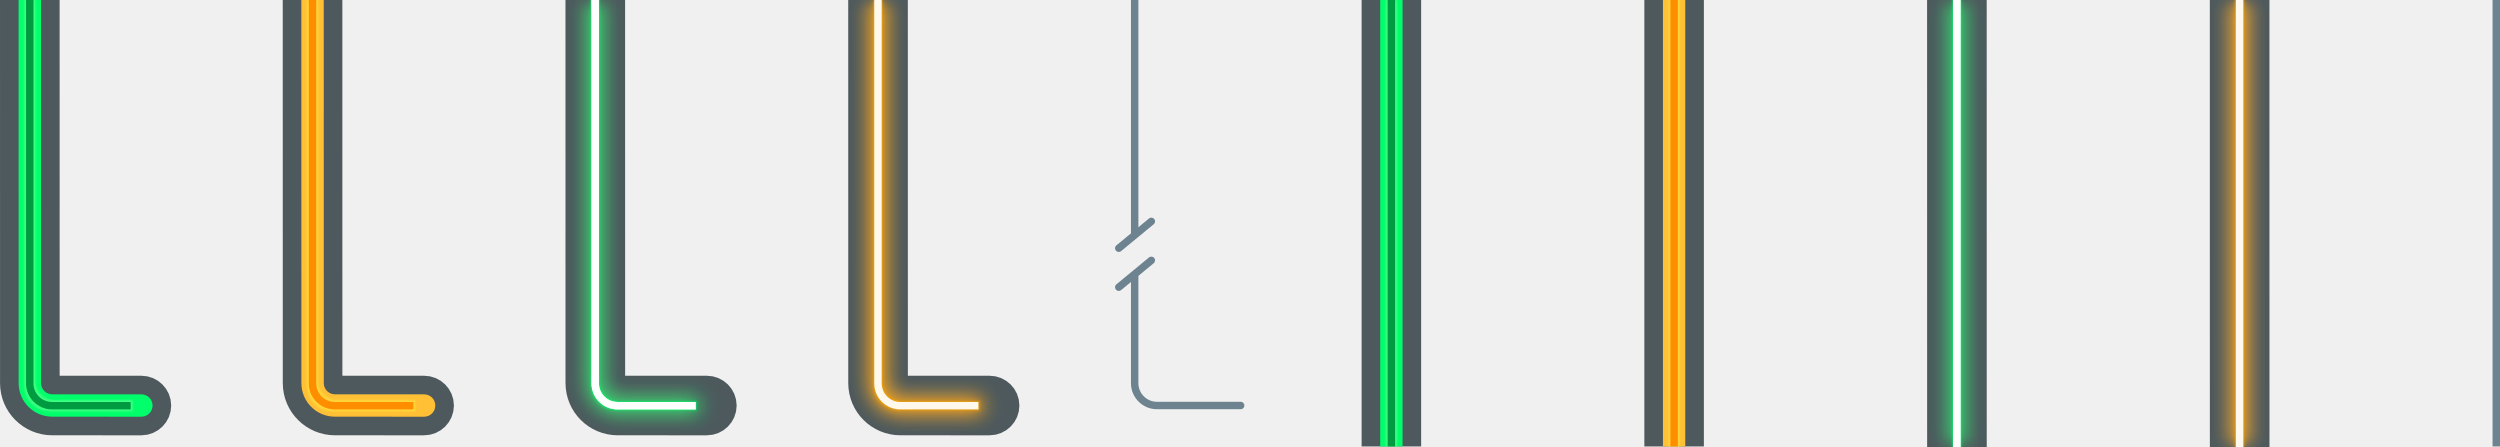
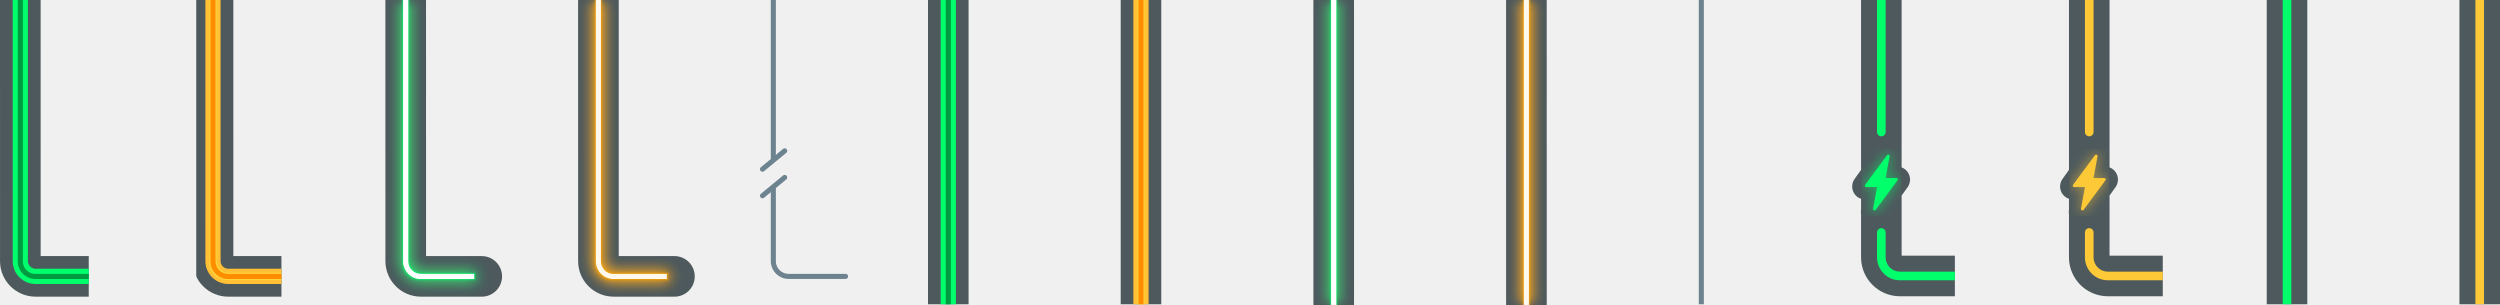
- <svg xmlns="http://www.w3.org/2000/svg" xmlns:xlink="http://www.w3.org/1999/xlink" width="672px" height="120px" viewBox="0 0 672 120" version="1.1">
+ <svg xmlns="http://www.w3.org/2000/svg" xmlns:xlink="http://www.w3.org/1999/xlink" width="986px" height="120px" viewBox="0 0 986 120" version="1.1">
  <defs>
-     <filter x="-32.6%" y="-6.3%" width="165.2%" height="112.6%" filterUnits="objectBoundingBox" id="filter-1">
-       <feGaussianBlur stdDeviation="2.75" in="SourceGraphic" />
-     </filter>
-     <filter x="-32.6%" y="-6.3%" width="165.2%" height="112.6%" filterUnits="objectBoundingBox" id="filter-2">
-       <feGaussianBlur stdDeviation="2.75" in="SourceGraphic" />
-     </filter>
-     <path d="M7,-10 L7,126.402 C7,131.151 10.134,135 14,135 L35,135 L35,132.543 L14,132.543 C11.239,132.543 9,129.794 9,126.402 L9,-10 L7,-10 Z" id="path-3" />
-     <filter x="-16.1%" y="-3.1%" width="132.1%" height="106.2%" filterUnits="objectBoundingBox" id="filter-4">
+     <rect id="path-1" x="0" y="0" width="54" height="120" />
+     <path d="M26.681,70.217 L28.275,61.63 C28.342,61.269 28.052,61.017 27.746,61.003 C27.566,60.985 27.375,61.048 27.245,61.225 L18.587,72.936 C18.567,72.964 18.569,72.995 18.555,73.024 C18.386,73.367 18.622,73.782 19.038,73.782 L23.319,73.782 L21.725,82.37 C21.659,82.731 21.948,82.983 22.254,82.997 C22.434,83.016 22.624,82.951 22.755,82.774 L31.413,71.063 C31.434,71.036 31.431,71.005 31.445,70.976 C31.614,70.633 31.378,70.217 30.962,70.217 L26.681,70.217 Z" id="path-3" />
+     <filter x="-57.7%" y="-34.1%" width="215.4%" height="168.2%" filterUnits="objectBoundingBox" id="filter-4">
+       <feMorphology radius="0.5" operator="dilate" in="SourceAlpha" result="shadowSpreadOuter1" />
+       <feOffset dx="0" dy="0" in="shadowSpreadOuter1" result="shadowOffsetOuter1" />
+       <feGaussianBlur stdDeviation="2" in="shadowOffsetOuter1" result="shadowBlurOuter1" />
+       <feColorMatrix values="0 0 0 0 0.996   0 0 0 0 0.788   0 0 0 0 0.216  0 0 0 0.4 0" type="matrix" in="shadowBlurOuter1" />
+     </filter>
+     <rect id="path-5" x="0" y="0" width="54" height="120" />
+     <path d="M26.681,70.217 L28.275,61.63 C28.342,61.269 28.052,61.017 27.746,61.003 C27.566,60.985 27.375,61.048 27.245,61.225 L18.587,72.936 C18.567,72.964 18.569,72.995 18.555,73.024 C18.386,73.367 18.622,73.782 19.038,73.782 L23.319,73.782 L21.725,82.37 C21.659,82.731 21.948,82.983 22.254,82.997 C22.434,83.016 22.624,82.951 22.755,82.774 L31.413,71.063 C31.434,71.036 31.431,71.005 31.445,70.976 C31.614,70.633 31.378,70.217 30.962,70.217 L26.681,70.217 Z" id="path-7" />
+     <filter x="-57.7%" y="-34.1%" width="215.4%" height="168.2%" filterUnits="objectBoundingBox" id="filter-8">
+       <feMorphology radius="0.5" operator="dilate" in="SourceAlpha" result="shadowSpreadOuter1" />
+       <feOffset dx="0" dy="0" in="shadowSpreadOuter1" result="shadowOffsetOuter1" />
+       <feGaussianBlur stdDeviation="2" in="shadowOffsetOuter1" result="shadowBlurOuter1" />
+       <feColorMatrix values="0 0 0 0 0   0 0 0 0 1   0 0 0 0 0.42  0 0 0 0.4 0" type="matrix" in="shadowBlurOuter1" />
+     </filter>
+     <filter x="-13.9%" y="-3.3%" width="127.8%" height="106.5%" filterUnits="objectBoundingBox" id="filter-9">
+       <feGaussianBlur stdDeviation="0" in="SourceGraphic" />
+     </filter>
+     <filter x="-32.6%" y="-6.3%" width="165.2%" height="112.6%" filterUnits="objectBoundingBox" id="filter-10">
+       <feGaussianBlur stdDeviation="2.75" in="SourceGraphic" />
+     </filter>
+     <filter x="-32.6%" y="-6.3%" width="165.2%" height="112.6%" filterUnits="objectBoundingBox" id="filter-11">
+       <feGaussianBlur stdDeviation="2.75" in="SourceGraphic" />
+     </filter>
+     <path d="M7,-10 L7,126.402 C7,131.151 10.134,135 14,135 L35,135 L35,132.543 L14,132.543 C11.239,132.543 9,129.794 9,126.402 L9,-10 L7,-10 Z" id="path-12" />
+     <filter x="-16.1%" y="-3.1%" width="132.1%" height="106.2%" filterUnits="objectBoundingBox" id="filter-13">
      <feMorphology radius="0.5" operator="dilate" in="SourceAlpha" result="shadowSpreadOuter1" />
      <feOffset dx="0" dy="0" in="shadowSpreadOuter1" result="shadowOffsetOuter1" />
      <feGaussianBlur stdDeviation="1" in="shadowOffsetOuter1" result="shadowBlurOuter1" />
      <feColorMatrix values="0 0 0 0 1   0 0 0 0 0.647   0 0 0 0 0  0 0 0 0.3 0" type="matrix" in="shadowBlurOuter1" />
    </filter>
-     <path d="M7,-10 L7,126.402 C7,131.151 10.134,135 14,135 L35,135 L35,132.543 L14,132.543 C11.239,132.543 9,129.794 9,126.402 L9,-10 L7,-10 Z" id="path-5" />
-     <filter x="-10.7%" y="-2.1%" width="121.4%" height="104.1%" filterUnits="objectBoundingBox" id="filter-6">
+     <path d="M7,-10 L7,126.402 C7,131.151 10.134,135 14,135 L35,135 L35,132.543 L14,132.543 C11.239,132.543 9,129.794 9,126.402 L9,-10 L7,-10 Z" id="path-14" />
+     <filter x="-10.7%" y="-2.1%" width="121.4%" height="104.1%" filterUnits="objectBoundingBox" id="filter-15">
      <feMorphology radius="0.5" operator="dilate" in="SourceAlpha" result="shadowSpreadOuter1" />
      <feOffset dx="0" dy="0" in="shadowSpreadOuter1" result="shadowOffsetOuter1" />
      <feGaussianBlur stdDeviation="0.5" in="shadowOffsetOuter1" result="shadowBlurOuter1" />
      <feColorMatrix values="0 0 0 0 1   0 0 0 0 0.647   0 0 0 0 0  0 0 0 0.222 0" type="matrix" in="shadowBlurOuter1" />
    </filter>
-     <path d="M7,-10 L7,126.402 C7,131.151 10.134,135 14,135 L35,135 L35,132.543 L14,132.543 C11.239,132.543 9,129.794 9,126.402 L9,-10 L7,-10 Z" id="path-7" />
-     <filter x="-5.4%" y="-1.0%" width="110.7%" height="102.1%" filterUnits="objectBoundingBox" id="filter-8">
+     <path d="M7,-10 L7,126.402 C7,131.151 10.134,135 14,135 L35,135 L35,132.543 L14,132.543 C11.239,132.543 9,129.794 9,126.402 L9,-10 L7,-10 Z" id="path-16" />
+     <filter x="-5.4%" y="-1.0%" width="110.7%" height="102.1%" filterUnits="objectBoundingBox" id="filter-17">
      <feMorphology radius="0.25" operator="dilate" in="SourceAlpha" result="shadowSpreadOuter1" />
      <feOffset dx="0" dy="0" in="shadowSpreadOuter1" result="shadowOffsetOuter1" />
      <feGaussianBlur stdDeviation="0.25" in="shadowOffsetOuter1" result="shadowBlurOuter1" />
      <feColorMatrix values="0 0 0 0 1   0 0 0 0 0.647   0 0 0 0 0  0 0 0 0.44 0" type="matrix" in="shadowBlurOuter1" />
    </filter>
-     <filter x="-32.6%" y="-6.3%" width="165.2%" height="112.6%" filterUnits="objectBoundingBox" id="filter-9">
-       <feGaussianBlur stdDeviation="2.75" in="SourceGraphic" />
-     </filter>
-     <path d="M7,-10 L7,126.402 C7,131.151 10.134,135 14,135 L35,135 L35,132.543 L14,132.543 C11.239,132.543 9,129.794 9,126.402 L9,-10 L7,-10 Z" id="path-10" />
-     <filter x="-10.7%" y="-2.1%" width="121.4%" height="104.1%" filterUnits="objectBoundingBox" id="filter-11">
+     <filter x="-13.9%" y="-3.3%" width="127.8%" height="106.5%" filterUnits="objectBoundingBox" id="filter-18">
+       <feGaussianBlur stdDeviation="0" in="SourceGraphic" />
+     </filter>
+     <filter x="-32.6%" y="-6.3%" width="165.2%" height="112.6%" filterUnits="objectBoundingBox" id="filter-19">
+       <feGaussianBlur stdDeviation="2.75" in="SourceGraphic" />
+     </filter>
+     <path d="M7,-10 L7,126.402 C7,131.151 10.134,135 14,135 L35,135 L35,132.543 L14,132.543 C11.239,132.543 9,129.794 9,126.402 L9,-10 L7,-10 Z" id="path-20" />
+     <filter x="-10.7%" y="-2.1%" width="121.4%" height="104.1%" filterUnits="objectBoundingBox" id="filter-21">
      <feMorphology radius="0.5" operator="dilate" in="SourceAlpha" result="shadowSpreadOuter1" />
      <feOffset dx="0" dy="0" in="shadowSpreadOuter1" result="shadowOffsetOuter1" />
      <feGaussianBlur stdDeviation="0.5" in="shadowOffsetOuter1" result="shadowBlurOuter1" />
      <feColorMatrix values="0 0 0 0 0   0 0 0 0 1   0 0 0 0 0.42  0 0 0 0.22 0" type="matrix" in="shadowBlurOuter1" />
    </filter>
-     <path d="M7,-10 L7,126.402 C7,131.151 10.134,135 14,135 L35,135 L35,132.543 L14,132.543 C11.239,132.543 9,129.794 9,126.402 L9,-10 L7,-10 Z" id="path-12" />
-     <filter x="-5.4%" y="-1.0%" width="110.7%" height="102.1%" filterUnits="objectBoundingBox" id="filter-13">
+     <path d="M7,-10 L7,126.402 C7,131.151 10.134,135 14,135 L35,135 L35,132.543 L14,132.543 C11.239,132.543 9,129.794 9,126.402 L9,-10 L7,-10 Z" id="path-22" />
+     <filter x="-5.4%" y="-1.0%" width="110.7%" height="102.1%" filterUnits="objectBoundingBox" id="filter-23">
      <feMorphology radius="0.25" operator="dilate" in="SourceAlpha" result="shadowSpreadOuter1" />
      <feOffset dx="0" dy="0" in="shadowSpreadOuter1" result="shadowOffsetOuter1" />
      <feGaussianBlur stdDeviation="0.25" in="shadowOffsetOuter1" result="shadowBlurOuter1" />
      <feColorMatrix values="0 0 0 0 0   0 0 0 0 1   0 0 0 0 0.42  0 0 0 0.44 0" type="matrix" in="shadowBlurOuter1" />
    </filter>
-     <rect id="path-14" x="7" y="0" width="2" height="120" />
-     <filter x="-105.0%" y="-1.7%" width="310.0%" height="103.5%" filterUnits="objectBoundingBox" id="filter-15">
+     <polygon id="path-24" points="9 0 9 120 7 120 7 0" />
+     <filter x="-105.0%" y="-1.7%" width="310.0%" height="103.5%" filterUnits="objectBoundingBox" id="filter-25">
      <feMorphology radius="0.35" operator="dilate" in="SourceAlpha" result="shadowSpreadOuter1" />
      <feOffset dx="0" dy="0" in="shadowSpreadOuter1" result="shadowOffsetOuter1" />
      <feGaussianBlur stdDeviation="0.35" in="shadowOffsetOuter1" result="shadowBlurOuter1" />
-       <feColorMatrix values="0 0 0 0 1   0 0 0 0 0.962   0 0 0 0 0.257  0 0 0 0.412 0" type="matrix" in="shadowBlurOuter1" />
-     </filter>
-     <rect id="path-16" x="7" y="0" width="2" height="120" />
-     <filter x="-105.0%" y="-1.7%" width="310.0%" height="103.5%" filterUnits="objectBoundingBox" id="filter-17">
-       <feMorphology radius="0.35" operator="dilate" in="SourceAlpha" result="shadowSpreadOuter1" />
-       <feOffset dx="0" dy="0" in="shadowSpreadOuter1" result="shadowOffsetOuter1" />
-       <feGaussianBlur stdDeviation="0.35" in="shadowOffsetOuter1" result="shadowBlurOuter1" />
-       <feColorMatrix values="0 0 0 0 0.582   0 0 0 0 1   0 0 0 0 0.63  0 0 0 0.41 0" type="matrix" in="shadowBlurOuter1" />
-     </filter>
-     <filter x="-32.6%" y="-7.7%" width="165.2%" height="115.5%" filterUnits="objectBoundingBox" id="filter-18">
-       <feGaussianBlur stdDeviation="2.75" in="SourceGraphic" />
-     </filter>
-     <filter x="-32.6%" y="-7.7%" width="165.2%" height="115.5%" filterUnits="objectBoundingBox" id="filter-19">
-       <feGaussianBlur stdDeviation="2.75" in="SourceGraphic" />
-     </filter>
-     <path d="M7,-8 L7,103.05 C7,106.916 10.134,110.05 14,110.05 L35,110.05 L35,108.05 L14,108.05 C11.239,108.05 9,105.811 9,103.05 L9,-8 L7,-8 Z" id="path-20" />
-     <filter x="-16.1%" y="-3.8%" width="132.1%" height="107.6%" filterUnits="objectBoundingBox" id="filter-21">
+       <feColorMatrix values="0 0 0 0 1   0 0 0 0 0.961   0 0 0 0 0.259  0 0 0 0.4 0" type="matrix" in="shadowBlurOuter1" />
+     </filter>
+     <filter x="-32.6%" y="-7.7%" width="165.2%" height="115.5%" filterUnits="objectBoundingBox" id="filter-26">
+       <feGaussianBlur stdDeviation="2.75" in="SourceGraphic" />
+     </filter>
+     <filter x="-32.6%" y="-7.7%" width="165.2%" height="115.5%" filterUnits="objectBoundingBox" id="filter-27">
+       <feGaussianBlur stdDeviation="2.75" in="SourceGraphic" />
+     </filter>
+     <path d="M7,-8 L7,103.05 C7,106.916 10.134,110.05 14,110.05 L35,110.05 L35,108.05 L14,108.05 C11.239,108.05 9,105.811 9,103.05 L9,-8 L7,-8 Z" id="path-28" />
+     <filter x="-16.1%" y="-3.8%" width="132.1%" height="107.6%" filterUnits="objectBoundingBox" id="filter-29">
      <feMorphology radius="0.5" operator="dilate" in="SourceAlpha" result="shadowSpreadOuter1" />
      <feOffset dx="0" dy="0" in="shadowSpreadOuter1" result="shadowOffsetOuter1" />
      <feGaussianBlur stdDeviation="1" in="shadowOffsetOuter1" result="shadowBlurOuter1" />
      <feColorMatrix values="0 0 0 0 1   0 0 0 0 0.647   0 0 0 0 0  0 0 0 0.3 0" type="matrix" in="shadowBlurOuter1" />
    </filter>
-     <path d="M7,-8 L7,103.05 C7,106.916 10.134,110.05 14,110.05 L35,110.05 L35,108.05 L14,108.05 C11.239,108.05 9,105.811 9,103.05 L9,-8 L7,-8 Z" id="path-22" />
-     <filter x="-10.7%" y="-2.5%" width="121.4%" height="105.1%" filterUnits="objectBoundingBox" id="filter-23">
-       <feMorphology radius="0.5" operator="dilate" in="SourceAlpha" result="shadowSpreadOuter1" />
-       <feOffset dx="0" dy="0" in="shadowSpreadOuter1" result="shadowOffsetOuter1" />
-       <feGaussianBlur stdDeviation="0.5" in="shadowOffsetOuter1" result="shadowBlurOuter1" />
-       <feColorMatrix values="0 0 0 0 1   0 0 0 0 0.647   0 0 0 0 0  0 0 0 0.222 0" type="matrix" in="shadowBlurOuter1" />
-     </filter>
-     <path d="M7,-8 L7,103.05 C7,106.916 10.134,110.05 14,110.05 L35,110.05 L35,108.05 L14,108.05 C11.239,108.05 9,105.811 9,103.05 L9,-8 L7,-8 Z" id="path-24" />
-     <filter x="-5.4%" y="-1.3%" width="110.7%" height="102.5%" filterUnits="objectBoundingBox" id="filter-25">
+     <path d="M7,-8 L7,103.05 C7,106.916 10.134,110.05 14,110.05 L35,110.05 L35,108.05 L14,108.05 C11.239,108.05 9,105.811 9,103.05 L9,-8 L7,-8 Z" id="path-30" />
+     <filter x="-10.7%" y="-2.5%" width="121.4%" height="105.1%" filterUnits="objectBoundingBox" id="filter-31">
+       <feMorphology radius="0.5" operator="dilate" in="SourceAlpha" result="shadowSpreadOuter1" />
+       <feOffset dx="0" dy="0" in="shadowSpreadOuter1" result="shadowOffsetOuter1" />
+       <feGaussianBlur stdDeviation="0.5" in="shadowOffsetOuter1" result="shadowBlurOuter1" />
+       <feColorMatrix values="0 0 0 0 1   0 0 0 0 0.647   0 0 0 0 0  0 0 0 0.22 0" type="matrix" in="shadowBlurOuter1" />
+     </filter>
+     <path d="M7,-8 L7,103.05 C7,106.916 10.134,110.05 14,110.05 L35,110.05 L35,108.05 L14,108.05 C11.239,108.05 9,105.811 9,103.05 L9,-8 L7,-8 Z" id="path-32" />
+     <filter x="-5.4%" y="-1.3%" width="110.7%" height="102.5%" filterUnits="objectBoundingBox" id="filter-33">
      <feMorphology radius="0.25" operator="dilate" in="SourceAlpha" result="shadowSpreadOuter1" />
      <feOffset dx="0" dy="0" in="shadowSpreadOuter1" result="shadowOffsetOuter1" />
      <feGaussianBlur stdDeviation="0.25" in="shadowOffsetOuter1" result="shadowBlurOuter1" />
      <feColorMatrix values="0 0 0 0 1   0 0 0 0 0.647   0 0 0 0 0  0 0 0 0.44 0" type="matrix" in="shadowBlurOuter1" />
    </filter>
-     <filter x="-32.6%" y="-7.7%" width="165.2%" height="115.5%" filterUnits="objectBoundingBox" id="filter-26">
-       <feGaussianBlur stdDeviation="2.75" in="SourceGraphic" />
-     </filter>
-     <path d="M7,-8 L7,103.05 C7,106.916 10.134,110.05 14,110.05 L35,110.05 L35,108.05 L14,108.05 C11.239,108.05 9,105.811 9,103.05 L9,-8 L7,-8 Z" id="path-27" />
-     <filter x="-10.7%" y="-2.5%" width="121.4%" height="105.1%" filterUnits="objectBoundingBox" id="filter-28">
+     <filter x="-32.6%" y="-7.7%" width="165.2%" height="115.5%" filterUnits="objectBoundingBox" id="filter-34">
+       <feGaussianBlur stdDeviation="2.75" in="SourceGraphic" />
+     </filter>
+     <path d="M7,-8 L7,103.05 C7,106.916 10.134,110.05 14,110.05 L35,110.05 L35,108.05 L14,108.05 C11.239,108.05 9,105.811 9,103.05 L9,-8 L7,-8 Z" id="path-35" />
+     <filter x="-10.7%" y="-2.5%" width="121.4%" height="105.1%" filterUnits="objectBoundingBox" id="filter-36">
      <feMorphology radius="0.5" operator="dilate" in="SourceAlpha" result="shadowSpreadOuter1" />
      <feOffset dx="0" dy="0" in="shadowSpreadOuter1" result="shadowOffsetOuter1" />
      <feGaussianBlur stdDeviation="0.5" in="shadowOffsetOuter1" result="shadowBlurOuter1" />
      <feColorMatrix values="0 0 0 0 0   0 0 0 0 1   0 0 0 0 0.42  0 0 0 0.22 0" type="matrix" in="shadowBlurOuter1" />
    </filter>
-     <path d="M7,-8 L7,103.05 C7,106.916 10.134,110.05 14,110.05 L35,110.05 L35,108.05 L14,108.05 C11.239,108.05 9,105.811 9,103.05 L9,-8 L7,-8 Z" id="path-29" />
-     <filter x="-5.4%" y="-1.3%" width="110.7%" height="102.5%" filterUnits="objectBoundingBox" id="filter-30">
+     <path d="M7,-8 L7,103.05 C7,106.916 10.134,110.05 14,110.05 L35,110.05 L35,108.05 L14,108.05 C11.239,108.05 9,105.811 9,103.05 L9,-8 L7,-8 Z" id="path-37" />
+     <filter x="-5.4%" y="-1.3%" width="110.7%" height="102.5%" filterUnits="objectBoundingBox" id="filter-38">
      <feMorphology radius="0.25" operator="dilate" in="SourceAlpha" result="shadowSpreadOuter1" />
      <feOffset dx="0" dy="0" in="shadowSpreadOuter1" result="shadowOffsetOuter1" />
      <feGaussianBlur stdDeviation="0.25" in="shadowOffsetOuter1" result="shadowBlurOuter1" />
      <feColorMatrix values="0 0 0 0 0   0 0 0 0 1   0 0 0 0 0.42  0 0 0 0.44 0" type="matrix" in="shadowBlurOuter1" />
    </filter>
-     <path d="M7,-9.994 C7,-11.654 8.348,-13 10.012,-13 C11.675,-13 13.023,-11.654 13.023,-9.994 L13.035,102.989 C13.035,104.649 14.383,105.994 16.046,105.994 L40,106 C41.663,106 43.012,107.346 43.012,109.006 C43.012,110.666 41.663,112.011 40,112.011 L16.046,112.006 C11.057,112.006 7.012,107.969 7.012,102.989 C7.004,28.773 7,-8.888 7,-9.994 Z" id="path-31" />
-     <filter x="-16.0%" y="-4.6%" width="131.9%" height="109.2%" filterUnits="objectBoundingBox" id="filter-32">
+     <rect id="path-39" x="0" y="0" width="35" height="120" />
+     <path d="M5,-9.994 C5,-11.654 6.348,-13 8.012,-13 C9.675,-13 11.023,-11.654 11.023,-9.994 L11.035,102.989 C11.035,104.649 12.383,105.994 14.046,105.994 L38,106 C39.663,106 41.012,107.346 41.012,109.006 C41.012,110.666 39.663,112.011 38,112.011 L14.046,112.006 C9.057,112.006 5.012,107.969 5.012,102.989 C5.004,28.773 5,-8.888 5,-9.994 Z" id="path-41" />
+     <filter x="-16.0%" y="-4.6%" width="131.9%" height="109.2%" filterUnits="objectBoundingBox" id="filter-42">
      <feMorphology radius="0.5" operator="erode" in="SourceAlpha" result="shadowSpreadInner1" />
      <feGaussianBlur stdDeviation="0.5" in="shadowSpreadInner1" result="shadowBlurInner1" />
      <feOffset dx="0" dy="0" in="shadowBlurInner1" result="shadowOffsetInner1" />
      <feComposite in="shadowOffsetInner1" in2="SourceAlpha" operator="arithmetic" k2="-1" k3="1" result="shadowInnerInner1" />
      <feColorMatrix values="0 0 0 0 0.265   0 0 0 0 0.305   0 0 0 0 0.319  0 0 0 1 0" type="matrix" in="shadowInnerInner1" />
    </filter>
-     <path d="M9,-8 L9,103.05 C9,106.916 12.134,110.05 16,110.05 L37,110.05 L37.125,109.925 L37.125,108.175 L37,108.05 L16,108.05 C13.239,108.05 11,105.811 11,103.05 L11,-8 L10.875,-8.125 L9.125,-8.125 L9,-8 Z" id="path-33" />
-     <filter x="-7.5%" y="-1.8%" width="115.1%" height="103.6%" filterUnits="objectBoundingBox" id="filter-34">
+     <path d="M7,-8 L7,103.05 C7,106.916 10.134,110.05 14,110.05 L35,110.05 L35.125,109.925 L35.125,108.175 L35,108.05 L14,108.05 C11.239,108.05 9,105.811 9,103.05 L9,-8 L8.875,-8.125 L7.125,-8.125 L7,-8 Z" id="path-43" />
+     <filter x="-7.5%" y="-1.8%" width="115.1%" height="103.6%" filterUnits="objectBoundingBox" id="filter-44">
      <feMorphology radius="0.35" operator="dilate" in="SourceAlpha" result="shadowSpreadOuter1" />
      <feOffset dx="0" dy="0" in="shadowSpreadOuter1" result="shadowOffsetOuter1" />
      <feGaussianBlur stdDeviation="0.35" in="shadowOffsetOuter1" result="shadowBlurOuter1" />
      <feColorMatrix values="0 0 0 0 1   0 0 0 0 0.961   0 0 0 0 0.259  0 0 0 0.41 0" type="matrix" in="shadowBlurOuter1" />
    </filter>
-     <path d="M6,-9.994 C6,-11.654 7.348,-13 9.012,-13 C10.675,-13 12.023,-11.654 12.023,-9.994 L12.035,102.989 C12.035,104.649 13.383,105.994 15.046,105.994 L39,106 C40.663,106 42.012,107.346 42.012,109.006 C42.012,110.666 40.663,112.011 39,112.011 L15.046,112.006 C10.057,112.006 6.012,107.969 6.012,102.989 C6.004,28.773 6,-8.888 6,-9.994 Z" id="path-35" />
-     <filter x="-16.0%" y="-4.6%" width="131.9%" height="109.2%" filterUnits="objectBoundingBox" id="filter-36">
-       <feMorphology radius="0.5" operator="erode" in="SourceAlpha" result="shadowSpreadInner1" />
-       <feGaussianBlur stdDeviation="0.5" in="shadowSpreadInner1" result="shadowBlurInner1" />
-       <feOffset dx="0" dy="0" in="shadowBlurInner1" result="shadowOffsetInner1" />
-       <feComposite in="shadowOffsetInner1" in2="SourceAlpha" operator="arithmetic" k2="-1" k3="1" result="shadowInnerInner1" />
-       <feColorMatrix values="0 0 0 0 0.265   0 0 0 0 0.305   0 0 0 0 0.319  0 0 0 1 0" type="matrix" in="shadowInnerInner1" />
-     </filter>
-     <path d="M8,-8 L8,103.05 C8,106.916 11.134,110.05 15,110.05 L36,110.05 L36.125,109.925 L36.125,108.175 L36,108.05 L15,108.05 C12.239,108.05 10,105.811 10,103.05 L10,-8 L9.875,-8.125 L8.125,-8.125 L8,-8 Z" id="path-37" />
-     <filter x="-7.5%" y="-1.8%" width="115.1%" height="103.6%" filterUnits="objectBoundingBox" id="filter-38">
-       <feMorphology radius="0.35" operator="dilate" in="SourceAlpha" result="shadowSpreadOuter1" />
-       <feOffset dx="0" dy="0" in="shadowSpreadOuter1" result="shadowOffsetOuter1" />
-       <feGaussianBlur stdDeviation="0.35" in="shadowOffsetOuter1" result="shadowBlurOuter1" />
-       <feColorMatrix values="0 0 0 0 0.582   0 0 0 0 1   0 0 0 0 0.63  0 0 0 0.41 0" type="matrix" in="shadowBlurOuter1" />
-     </filter>
+     <rect id="path-45" x="0" y="0" width="35" height="120" />
  </defs>
-   <g id="metarials-rog" stroke="none" stroke-width="1" fill="none" fill-rule="evenodd">
-     <g id="singal-quality" transform="translate(-997, -103)">
-       <g id="connect-quality-v4_o-copy-3" transform="translate(996, 81)">
-         <g id="quality" transform="translate(0, 22)">
-           <g id="disconnect" transform="translate(300, 0)" stroke="#6D838F" stroke-linecap="round" stroke-width="2">
+   <g id="Page-1" stroke="none" stroke-width="1" fill="none" fill-rule="evenodd">
+     <g id="singal-quality" transform="translate(-1174, -320)">
+       <g id="connect-quality-v4_o-copy-2" transform="translate(1174, 301)">
+         <g id="quality" transform="translate(0, 19)">
+           <g id="good-straight-only" transform="translate(894, 0)" fill-rule="nonzero">
+             <polygon id="Path" fill="#4D595D" points="0 0 16 0 16 120 0 120" />
+             <polygon id="Path" fill="#00FF6B" points="9.7 -1.42108547e-14 9.7 120 6.3 120 6.3 -1.42108547e-14" />
+           </g>
+           <g id="good-straight-only-copy" transform="translate(970, 0)" fill-rule="nonzero">
+             <polygon id="Path" fill="#4D595D" points="0 0 16 0 16 120 0 120" />
+             <polygon id="Path" fill="#FEC937" points="9.7 -1.42108547e-14 9.7 120 6.3 120 6.3 -1.42108547e-14" />
+           </g>
+           <g id="weak-power" transform="translate(799, 0)">
+             <mask id="mask-2" fill="white">
+               <use xlink:href="#path-1" />
+             </mask>
+             <g id="Mask" />
+             <path d="M33,66.021 C35.608,66.958 37.02,69.938 35.999,72.61 C35.789,73.151 35.789,73.151 35.399,73.769 L33,77.13 L33,100.844 L55.042,100.844 C59.46,100.844 63.042,104.426 63.042,108.844 C63.042,113.262 59.46,116.844 55.042,116.844 L32.344,116.844 C23.878,116.844 17,109.967 17,101.5 L17,84.662 C16.894,84.082 16.887,83.465 17,82.827 L17,78.411 C14.262,77.539 12.76,74.448 13.849,71.714 C14.04,71.222 14.052,71.203 14.43,70.605 L17,67.004 L17,0 C17,-4.418 20.582,-8 25,-8 C29.42,-8 33,-4.417 33,0 L33,66.021 Z" id="gray" fill="#4D595D" fill-rule="nonzero" mask="url(#mask-2)" />
+             <path d="M32.344,110.544 C27.357,110.544 23.3,106.487 23.3,101.5 L23.3,91.671 C23.3,90.732 24.061,89.971 25,89.971 C25.705,89.971 26.309,90.399 26.567,91.01 C26.653,91.213 26.7,91.436 26.7,91.671 C26.7,92.253 26.7,91.297 26.7,92.255 L26.7,96.748 C26.7,98.898 26.7,98.898 26.7,101.5 C26.7,104.611 29.233,107.144 32.344,107.144 L55.042,107.144 C55.981,107.144 56.742,107.905 56.742,108.844 C56.742,109.783 55.981,110.544 55.042,110.544 L32.344,110.544 Z" id="gray" fill="#FEC937" fill-rule="nonzero" mask="url(#mask-2)" />
+             <g id="Fill-13" mask="url(#mask-2)">
+               <use fill="black" fill-opacity="1" filter="url(#filter-4)" xlink:href="#path-3" />
+               <use fill="#FEC937" fill-rule="evenodd" xlink:href="#path-3" />
+             </g>
+             <path d="M23.3,52.063 L23.3,-13.1 C23.3,-14.039 24.061,-14.8 25,-14.8 C25.939,-14.8 26.7,-14.039 26.7,-13.1 L26.7,52.063 C26.7,53.002 25.939,53.763 25,53.763 C24.061,53.763 23.3,53.002 23.3,52.063 Z" id="green" fill="#FEC937" fill-rule="nonzero" mask="url(#mask-2)" />
+           </g>
+           <g id="good-power" transform="translate(717, 0)">
+             <mask id="mask-6" fill="white">
+               <use xlink:href="#path-5" />
+             </mask>
+             <g id="Mask" />
+             <path d="M33,66.021 C35.608,66.958 37.02,69.938 35.999,72.61 C35.789,73.151 35.789,73.151 35.399,73.769 L33,77.13 L33,100.844 L55.042,100.844 C59.46,100.844 63.042,104.426 63.042,108.844 C63.042,113.262 59.46,116.844 55.042,116.844 L32.344,116.844 C23.878,116.844 17,109.967 17,101.5 L17,84.662 C16.894,84.082 16.887,83.465 17,82.827 L17,78.411 C14.262,77.539 12.76,74.448 13.849,71.714 C14.04,71.222 14.052,71.203 14.43,70.605 L17,67.004 L17,0 C17,-4.418 20.582,-8 25,-8 C29.42,-8 33,-4.417 33,0 L33,66.021 Z" id="gray" fill="#4D595D" fill-rule="nonzero" mask="url(#mask-6)" />
+             <path d="M32.344,110.544 C27.357,110.544 23.3,106.487 23.3,101.5 L23.3,91.699 C23.3,90.76 24.061,89.999 25,89.999 C25.939,89.999 26.7,90.76 26.7,91.699 C26.7,92.281 26.7,91.497 26.7,92.454 L26.7,96.748 C26.7,98.898 26.7,98.898 26.7,101.5 C26.7,104.611 29.233,107.144 32.344,107.144 L55.042,107.144 C55.981,107.144 56.742,107.905 56.742,108.844 C56.742,109.783 55.981,110.544 55.042,110.544 L32.344,110.544 Z" id="gray" fill="#00FF6B" fill-rule="nonzero" mask="url(#mask-6)" />
+             <g id="Fill-13" mask="url(#mask-6)">
+               <use fill="black" fill-opacity="1" filter="url(#filter-8)" xlink:href="#path-7" />
+               <use fill="#00FF6B" fill-rule="evenodd" xlink:href="#path-7" />
+             </g>
+             <path d="M23.3,52.063 L23.3,-13.1 C23.3,-14.039 24.061,-14.8 25,-14.8 C25.939,-14.8 26.7,-14.039 26.7,-13.1 L26.7,52.063 C26.7,53.002 25.939,53.763 25,53.763 C24.061,53.763 23.3,53.002 23.3,52.063 Z" id="green" fill="#00FF6B" fill-rule="nonzero" mask="url(#mask-6)" />
+           </g>
+           <path d="M670,0 L672,0 L672,120 L670,120 L670,0 Z M672,0 L672,120 L670,120 L670,0 L672,0 Z" id="line-desconnect" fill="#6D838F" fill-rule="nonzero" />
+           <g id="weak-coner-light" transform="translate(594, 0)">
+             <path d="M5,-12.321 C5,-14.353 6.348,-16 8.011,-16 C9.673,-16 11.021,-14.353 11.021,-12.321 L11.033,125.958 C11.033,127.989 12.381,129.636 14.043,129.636 L37.989,129.643 C39.652,129.643 41,131.29 41,133.321 C41,135.353 39.652,137 37.989,137 L14.043,136.993 C9.055,136.993 5.012,132.052 5.012,125.958 C5.004,35.126 5,-10.967 5,-12.321 Z" id="weak-1" stroke="#4D595D" stroke-width="10" stroke-linecap="square" filter="url(#filter-9)" />
+             <path d="M7,-10 L7,126.402 C7,131.151 10.134,135 14,135 L35,135 L35,132.543 L14,132.543 C11.239,132.543 9,129.794 9,126.402 L9,-10 L7,-10 Z" id="Path" stroke="#FFA500" stroke-width="1.75" fill="#F2FFED" fill-rule="nonzero" filter="url(#filter-10)" />
+             <path d="M7,-10 L7,126.402 C7,131.151 10.134,135 14,135 L35,135 L35,132.543 L14,132.543 C11.239,132.543 9,129.794 9,126.402 L9,-10 L7,-10 Z" id="Path" stroke-opacity="0.44" stroke="#FFA500" stroke-width="1.75" fill-rule="nonzero" filter="url(#filter-11)" />
+             <g id="Path" fill-rule="nonzero" fill="black" fill-opacity="1">
+               <use filter="url(#filter-13)" xlink:href="#path-12" />
+             </g>
+             <g id="Path" fill-rule="nonzero" fill="black" fill-opacity="1">
+               <use filter="url(#filter-15)" xlink:href="#path-14" />
+             </g>
+             <g id="Path" fill-rule="nonzero">
+               <use fill="black" fill-opacity="1" filter="url(#filter-17)" xlink:href="#path-16" />
+               <use fill="#FFF9ED" xlink:href="#path-16" />
+             </g>
+           </g>
+           <g id="good-coner-light-copy" transform="translate(518, 0)">
+             <path d="M5,-12.321 C5,-14.353 6.348,-16 8.011,-16 C9.673,-16 11.021,-14.353 11.021,-12.321 L11.033,125.958 C11.033,127.989 12.381,129.636 14.043,129.636 L37.989,129.643 C39.652,129.643 41,131.29 41,133.321 C41,135.353 39.652,137 37.989,137 L14.043,136.993 C9.055,136.993 5.012,132.052 5.012,125.958 C5.004,35.126 5,-10.967 5,-12.321 Z" id="weak-1" stroke="#4D595D" stroke-width="10" stroke-linecap="square" filter="url(#filter-18)" />
+             <path d="M7,-10 L7,126.402 C7,131.151 10.134,135 14,135 L35,135 L35,132.543 L14,132.543 C11.239,132.543 9,129.794 9,126.402 L9,-10 L7,-10 Z" id="Path-4" stroke="#00FF6B" stroke-width="1.75" fill="#F2FFED" fill-rule="nonzero" filter="url(#filter-19)" />
+             <path d="M7,-10 L7,126.402 C7,131.151 10.134,135 14,135 L35,135 L35,132.543 L14,132.543 C11.239,132.543 9,129.794 9,126.402 L9,-10 L7,-10 Z" id="Path-4" fill="#F2FFED" fill-rule="nonzero" />
+             <g id="Path-4" fill-rule="nonzero">
+               <use fill="black" fill-opacity="1" filter="url(#filter-21)" xlink:href="#path-20" />
+               <use fill="#F2FFED" xlink:href="#path-20" />
+             </g>
+             <g id="Path-4" fill-rule="nonzero">
+               <use fill="black" fill-opacity="1" filter="url(#filter-23)" xlink:href="#path-22" />
+               <use fill="#FFFFFF" xlink:href="#path-22" />
+             </g>
+           </g>
+           <g id="weak" transform="translate(442, 0)" fill-rule="nonzero">
+             <polygon id="Path" fill="#4D595D" points="0 0 16 0 16 120 0 120" />
+             <polygon id="Path" fill="#FFC035" points="11 0 11 120 5 120 5 0" />
+             <g id="Path">
+               <use fill="black" fill-opacity="1" filter="url(#filter-25)" xlink:href="#path-24" />
+               <use fill="#FF8D00" xlink:href="#path-24" />
+             </g>
+           </g>
+           <g id="good" transform="translate(366, 0)" fill-rule="nonzero">
+             <polygon id="Path" fill="#4D595D" points="0 0 16 0 16 120 0 120" />
+             <polygon id="Path" fill="#00FF6B" points="11 0 11 120 5 120 5 0" />
+             <polygon id="Path" fill="#009A41" points="9 0 9 120 7 120 7 0" />
+           </g>
+           <g id="disconnect" transform="translate(299, 0)" stroke="#6D838F" stroke-linecap="round" stroke-width="2">
            <path d="M6,73.928 L6,103 C6,106.314 8.686,109 12,109 C12,109 12,109 12,109 L15.322,109 L34.485,109" />
            <path d="M6,62.681 L6,-12.498" id="Path-2" />
            <g transform="translate(1.25, 58)">
              <path d="M8.755,1 L0.952,9.226" id="Line-7" transform="translate(4.853892, 5.113071) rotate(7) translate(-4.853892, -5.113071) " />
              <path d="M8.755,11.476 L0.952,19.702" id="Line-7-Copy" transform="translate(4.853892, 15.58926) rotate(7) translate(-4.853892, -15.58926) " />
            </g>
          </g>
-           <path d="M671,0 L673,0 L673,120 L671,120 L671,0 Z M673,0 L673,120 L671,120 L671,0 L673,0 Z" id="line-desconnect" fill="#6D838F" fill-rule="nonzero" />
-           <g id="line" transform="translate(367, 0)">
-             <g id="weak-line-light" transform="translate(228, 0)">
-               <path d="M5,-12.321 C5,-14.353 6.348,-16 8.011,-16 C9.673,-16 11.021,-14.353 11.021,-12.321 L11.033,125.958 C11.033,127.989 12.381,129.636 14.043,129.636 L37.989,129.643 C39.652,129.643 41,131.29 41,133.321 C41,135.353 39.652,137 37.989,137 L14.043,136.993 C9.055,136.993 5.012,132.052 5.012,125.958 C5.004,35.126 5,-10.967 5,-12.321 Z" id="weak-1" stroke="#4D595D" stroke-width="10" stroke-linecap="square" />
-               <path d="M7,-10 L7,126.402 C7,131.151 10.134,135 14,135 L35,135 L35,132.543 L14,132.543 C11.239,132.543 9,129.794 9,126.402 L9,-10 L7,-10 Z" id="Path-4" stroke="#FFA500" stroke-width="1.75" fill="#F2FFED" fill-rule="nonzero" filter="url(#filter-1)" />
-               <path d="M7,-10 L7,126.402 C7,131.151 10.134,135 14,135 L35,135 L35,132.543 L14,132.543 C11.239,132.543 9,129.794 9,126.402 L9,-10 L7,-10 Z" id="Path-4" stroke-opacity="0.44" stroke="#FFA500" stroke-width="1.75" fill-rule="nonzero" filter="url(#filter-2)" />
-               <g id="Path-4" fill-rule="nonzero" fill="black" fill-opacity="1">
-                 <use filter="url(#filter-4)" xlink:href="#path-3" />
-               </g>
-               <g id="Path-4" fill-rule="nonzero" fill="black" fill-opacity="1">
-                 <use filter="url(#filter-6)" xlink:href="#path-5" />
-               </g>
-               <g id="Path-4" fill-rule="nonzero">
-                 <use fill="black" fill-opacity="1" filter="url(#filter-8)" xlink:href="#path-7" />
-                 <use fill="#FFF9ED" xlink:href="#path-7" />
-               </g>
-             </g>
-             <g id="good-line-light" transform="translate(152, 0)">
-               <path d="M5,-12.321 C5,-14.353 6.348,-16 8.011,-16 C9.673,-16 11.021,-14.353 11.021,-12.321 L11.033,125.958 C11.033,127.989 12.381,129.636 14.043,129.636 L37.989,129.643 C39.652,129.643 41,131.29 41,133.321 C41,135.353 39.652,137 37.989,137 L14.043,136.993 C9.055,136.993 5.012,132.052 5.012,125.958 C5.004,35.126 5,-10.967 5,-12.321 Z" id="weak-1" stroke="#4D595D" stroke-width="10" stroke-linecap="square" />
-               <path d="M7,-10 L7,126.402 C7,131.151 10.134,135 14,135 L35,135 L35,132.543 L14,132.543 C11.239,132.543 9,129.794 9,126.402 L9,-10 L7,-10 Z" id="Path-4" stroke="#00FF6B" stroke-width="1.75" fill="#F2FFED" fill-rule="nonzero" filter="url(#filter-9)" />
-               <path d="M7,-10 L7,126.402 C7,131.151 10.134,135 14,135 L35,135 L35,132.543 L14,132.543 C11.239,132.543 9,129.794 9,126.402 L9,-10 L7,-10 Z" id="Path-4" fill="#F2FFED" fill-rule="nonzero" />
-               <g id="Path-4" fill-rule="nonzero">
-                 <use fill="black" fill-opacity="1" filter="url(#filter-11)" xlink:href="#path-10" />
-                 <use fill="#F2FFED" xlink:href="#path-10" />
-               </g>
-               <g id="Path-4" fill-rule="nonzero">
-                 <use fill="black" fill-opacity="1" filter="url(#filter-13)" xlink:href="#path-12" />
-                 <use fill="#FFFFFF" xlink:href="#path-12" />
-               </g>
-             </g>
-             <g id="B" transform="translate(76, 0)">
-               <rect id="Rectangle" fill="#4D595D" x="0" y="0" width="16" height="120" />
-               <rect id="Rectangle" fill="#FFC035" fill-rule="nonzero" x="5" y="0" width="6" height="120" />
-               <g id="Rectangle" fill-rule="nonzero">
-                 <use fill="black" fill-opacity="1" filter="url(#filter-15)" xlink:href="#path-14" />
-                 <use fill="#FF8D00" xlink:href="#path-14" />
-               </g>
-             </g>
-             <g id="A">
-               <rect id="Rectangle" fill="#4D595D" x="0" y="0" width="16" height="120" />
-               <rect id="Rectangle" fill="#00FF6B" x="5" y="0" width="6" height="120" />
-               <g id="Rectangle" fill-rule="nonzero">
-                 <use fill="black" fill-opacity="1" filter="url(#filter-17)" xlink:href="#path-16" />
-                 <use fill="#009A41" xlink:href="#path-16" />
-               </g>
-             </g>
-           </g>
-           <g id="coner">
-             <g id="weak-coner-light" transform="translate(229, 0)">
-               <path d="M5,-9.994 C5,-11.654 6.348,-13 8.012,-13 C9.675,-13 11.023,-11.654 11.023,-9.994 L11.035,102.989 C11.035,104.649 12.383,105.994 14.046,105.994 L38,106 C39.663,106 41.012,107.346 41.012,109.006 C41.012,110.666 39.663,112.011 38,112.011 L14.046,112.006 C9.057,112.006 5.012,107.969 5.012,102.989 C5.004,28.773 5,-8.888 5,-9.994 Z" id="weak-1" stroke="#4D595D" stroke-width="10" stroke-linecap="square" />
-               <path d="M7,-8 L7,103.05 C7,106.916 10.134,110.05 14,110.05 L35,110.05 L35,108.05 L14,108.05 C11.239,108.05 9,105.811 9,103.05 L9,-8 L7,-8 Z" id="Path-4" stroke="#FFA500" stroke-width="1.75" fill="#F2FFED" fill-rule="nonzero" filter="url(#filter-18)" />
-               <path d="M7,-8 L7,103.05 C7,106.916 10.134,110.05 14,110.05 L35,110.05 L35,108.05 L14,108.05 C11.239,108.05 9,105.811 9,103.05 L9,-8 L7,-8 Z" id="Path-4" stroke-opacity="0.44" stroke="#FFA500" stroke-width="1.75" fill-rule="nonzero" filter="url(#filter-19)" />
-               <g id="Path-4" fill-rule="nonzero" fill="black" fill-opacity="1">
-                 <use filter="url(#filter-21)" xlink:href="#path-20" />
-               </g>
-               <g id="Path-4" fill-rule="nonzero" fill="black" fill-opacity="1">
-                 <use filter="url(#filter-23)" xlink:href="#path-22" />
-               </g>
-               <g id="Path-4" fill-rule="nonzero">
-                 <use fill="black" fill-opacity="1" filter="url(#filter-25)" xlink:href="#path-24" />
-                 <use fill="#FFF9ED" xlink:href="#path-24" />
-               </g>
-             </g>
-             <g id="good-coner-light" transform="translate(153, 0)">
-               <path d="M5,-9.994 C5,-11.654 6.348,-13 8.012,-13 C9.675,-13 11.023,-11.654 11.023,-9.994 L11.035,102.989 C11.035,104.649 12.383,105.994 14.046,105.994 L38,106 C39.663,106 41.012,107.346 41.012,109.006 C41.012,110.666 39.663,112.011 38,112.011 L14.046,112.006 C9.057,112.006 5.012,107.969 5.012,102.989 C5.004,28.773 5,-8.888 5,-9.994 Z" id="weak-1" stroke="#4D595D" stroke-width="10" stroke-linecap="square" />
-               <path d="M7,-8 L7,103.05 C7,106.916 10.134,110.05 14,110.05 L35,110.05 L35,108.05 L14,108.05 C11.239,108.05 9,105.811 9,103.05 L9,-8 L7,-8 Z" id="Path-4" stroke="#00FF6B" stroke-width="1.75" fill="#F2FFED" fill-rule="nonzero" filter="url(#filter-26)" />
-               <path d="M7,-8 L7,103.05 C7,106.916 10.134,110.05 14,110.05 L35,110.05 L35,108.05 L14,108.05 C11.239,108.05 9,105.811 9,103.05 L9,-8 L7,-8 Z" id="Path-4" fill="#F2FFED" fill-rule="nonzero" />
-               <g id="Path-4" fill-rule="nonzero">
-                 <use fill="black" fill-opacity="1" filter="url(#filter-28)" xlink:href="#path-27" />
-                 <use fill="#F2FFED" xlink:href="#path-27" />
-               </g>
-               <g id="Path-4" fill-rule="nonzero">
-                 <use fill="black" fill-opacity="1" filter="url(#filter-30)" xlink:href="#path-29" />
-                 <use fill="#FFFFFF" xlink:href="#path-29" />
-               </g>
-             </g>
-             <g id="weak-coner" transform="translate(75, 0)" fill-rule="nonzero">
-               <g id="weak-1">
-                 <use fill="#00FF6B" xlink:href="#path-31" />
-                 <use fill="black" fill-opacity="1" filter="url(#filter-32)" xlink:href="#path-31" />
-                 <use stroke="#4D595D" stroke-width="10" xlink:href="#path-31" />
-               </g>
-               <path d="M7,-9.994 C7,-11.654 8.348,-13 10.012,-13 C11.675,-13 13.023,-11.654 13.023,-9.994 L13.035,102.989 C13.035,104.649 14.383,105.994 16.046,105.994 L40,106 C41.663,106 43.012,107.346 43.012,109.006 C43.012,110.666 41.663,112.011 40,112.011 L16.046,112.006 C11.057,112.006 7.012,107.969 7.012,102.989 C7.004,28.773 7,-8.888 7,-9.994 Z" id="weak-1" fill="#FFC035" />
-               <g id="Path">
-                 <use fill="black" fill-opacity="1" filter="url(#filter-34)" xlink:href="#path-33" />
-                 <use fill="#FF8D00" xlink:href="#path-33" />
-               </g>
-             </g>
-             <g id="good-coner" fill-rule="nonzero">
-               <g id="weak-1">
-                 <use fill="#00FF6B" xlink:href="#path-35" />
-                 <use fill="black" fill-opacity="1" filter="url(#filter-36)" xlink:href="#path-35" />
-                 <use stroke="#4D595D" stroke-width="10" xlink:href="#path-35" />
-               </g>
-               <path d="M6,-9.994 C6,-11.654 7.348,-13 9.012,-13 C10.675,-13 12.023,-11.654 12.023,-9.994 L12.035,102.989 C12.035,104.649 13.383,105.994 15.046,105.994 L39,106 C40.663,106 42.012,107.346 42.012,109.006 C42.012,110.666 40.663,112.011 39,112.011 L15.046,112.006 C10.057,112.006 6.012,107.969 6.012,102.989 C6.004,28.773 6,-8.888 6,-9.994 Z" id="weak-1" fill="#00FF6B" />
-               <g id="Path">
-                 <use fill="black" fill-opacity="1" filter="url(#filter-38)" xlink:href="#path-37" />
-                 <use fill="#009A41" xlink:href="#path-37" />
-               </g>
-             </g>
+           <g id="weak-coner-light" transform="translate(228, 0)" fill-rule="nonzero">
+             <path d="M16.035,100.995 L38,101 C42.422,101 46.012,104.582 46.012,109.006 C46.012,113.429 42.422,117.011 37.999,117.011 L14.046,117.006 C6.297,117.006 0.012,110.732 0.012,102.989 C0.004,28.771 0,-8.887 0,-9.994 C0,-14.418 3.589,-18 8.012,-18 C12.434,-18 16.023,-14.418 16.023,-9.995 L16.035,100.995 Z" id="Path" fill="#4D595D" />
+             <path d="M7,-8 L7,103.05 C7,106.916 10.134,110.05 14,110.05 L35,110.05 L35,108.05 L14,108.05 C11.239,108.05 9,105.811 9,103.05 L9,-8 L7,-8 Z" id="a" stroke="#FFA500" stroke-width="1.75" fill="#F2FFED" filter="url(#filter-26)" />
+             <path d="M7,-8 L7,103.05 C7,106.916 10.134,110.05 14,110.05 L35,110.05 L35,108.05 L14,108.05 C11.239,108.05 9,105.811 9,103.05 L9,-8 L7,-8 Z" id="b" stroke-opacity="0.44" stroke="#FFA500" stroke-width="1.75" filter="url(#filter-27)" />
+             <g id="c" fill="black" fill-opacity="1">
+               <use filter="url(#filter-29)" xlink:href="#path-28" />
+             </g>
+             <g id="d" fill="black" fill-opacity="1">
+               <use filter="url(#filter-31)" xlink:href="#path-30" />
+             </g>
+             <g id="main">
+               <use fill="black" fill-opacity="1" filter="url(#filter-33)" xlink:href="#path-32" />
+               <use fill="#FFF9ED" xlink:href="#path-32" />
+             </g>
+           </g>
+           <g id="good-coner-light" transform="translate(152, 0)" fill-rule="nonzero">
+             <path d="M16.035,100.995 L38,101 C42.422,101 46.012,104.582 46.012,109.006 C46.012,113.429 42.422,117.011 37.999,117.011 L14.046,117.006 C6.297,117.006 0.012,110.732 0.012,102.989 C0.004,28.771 0,-8.887 0,-9.994 C0,-14.418 3.589,-18 8.012,-18 C12.434,-18 16.023,-14.418 16.023,-9.995 L16.035,100.995 Z" id="Path" fill="#4D595D" />
+             <path d="M7,-8 L7,103.05 C7,106.916 10.134,110.05 14,110.05 L35,110.05 L35,108.05 L14,108.05 C11.239,108.05 9,105.811 9,103.05 L9,-8 L7,-8 Z" id="Path" stroke="#00FF6B" stroke-width="1.75" fill="#F2FFED" filter="url(#filter-34)" />
+             <g id="Path">
+               <use fill="black" fill-opacity="1" filter="url(#filter-36)" xlink:href="#path-35" />
+               <use fill="#F2FFED" xlink:href="#path-35" />
+             </g>
+             <g id="Path">
+               <use fill="black" fill-opacity="1" filter="url(#filter-38)" xlink:href="#path-37" />
+               <use fill="#FFFFFF" xlink:href="#path-37" />
+             </g>
+           </g>
+           <g id="weak-coner" transform="translate(76, 0)">
+             <mask id="mask-40" fill="white">
+               <use xlink:href="#path-39" />
+             </mask>
+             <g id="Mask" />
+             <g id="weak-1" fill-rule="nonzero" mask="url(#mask-40)">
+               <use fill="#00FF6B" xlink:href="#path-41" />
+               <use fill="black" fill-opacity="1" filter="url(#filter-42)" xlink:href="#path-41" />
+               <use stroke="#4D595D" stroke-width="10" xlink:href="#path-41" />
+             </g>
+             <path d="M5,-9.994 C5.899,-11.998 6.903,-13 8.012,-13 C9.675,-13 11,-11.654 11,-9.994 L11,102.989 C11,104.649 12.383,105.994 14.046,105.994 L38,106 C39.663,106 41.012,107.346 41.012,109.006 C41.012,110.666 39.663,112.011 38,112.011 L14.046,112.006 C9.057,112.006 5.012,107.969 5.012,102.989 L5,-9.994 Z" id="weak-1" fill="#FFC035" fill-rule="nonzero" mask="url(#mask-40)" />
+             <g id="Path" fill-rule="nonzero" mask="url(#mask-40)">
+               <use fill="black" fill-opacity="1" filter="url(#filter-44)" xlink:href="#path-43" />
+               <use fill="#FF8D00" xlink:href="#path-43" />
+             </g>
+           </g>
+           <g id="good-coner">
+             <mask id="mask-46" fill="white">
+               <use xlink:href="#path-45" />
+             </mask>
+             <g id="Mask" />
+             <path d="M16.035,100.995 L38,101 C42.422,101 46.012,104.582 46.012,109.006 C46.012,113.429 42.422,117.011 37.999,117.011 L14.046,117.006 C6.297,117.006 0.012,110.732 0.012,102.989 C0.004,28.771 0,-8.887 0,-9.994 C0,-14.418 3.589,-18 8.012,-18 C12.434,-18 16.023,-14.418 16.023,-9.995 L16.035,100.995 Z" id="Path" fill="#4D595D" mask="url(#mask-46)" />
+             <path d="M5,-9.994 C5,-11.654 6.348,-13 8.012,-13 C9.675,-13 11,-11.654 11,-9.994 L11,102.989 C11,104.649 12.383,105.994 14.046,105.994 L38,106 C39.663,106 41.012,107.346 41.012,109.006 C41.012,110.666 39.663,112.011 38,112.011 L14.046,112.006 C9.057,112.006 5.012,107.969 5.012,102.989 C5.004,28.773 5,-8.888 5,-9.994 Z" id="weak-1" fill="#00FF6B" fill-rule="nonzero" mask="url(#mask-46)" />
+             <path d="M7,-8 L7,103.05 C7,106.916 10.134,110.05 14,110.05 L35,110.05 L35.125,109.925 L35.125,108.175 L35,108.05 L14,108.05 C11.239,108.05 9,105.811 9,103.05 L9,-8 L8.875,-8.125 L7.125,-8.125 L7,-8 Z" id="Path" fill="#009A41" fill-rule="nonzero" mask="url(#mask-46)" />
          </g>
        </g>
      </g>
    </g>
  </g>
</svg>
